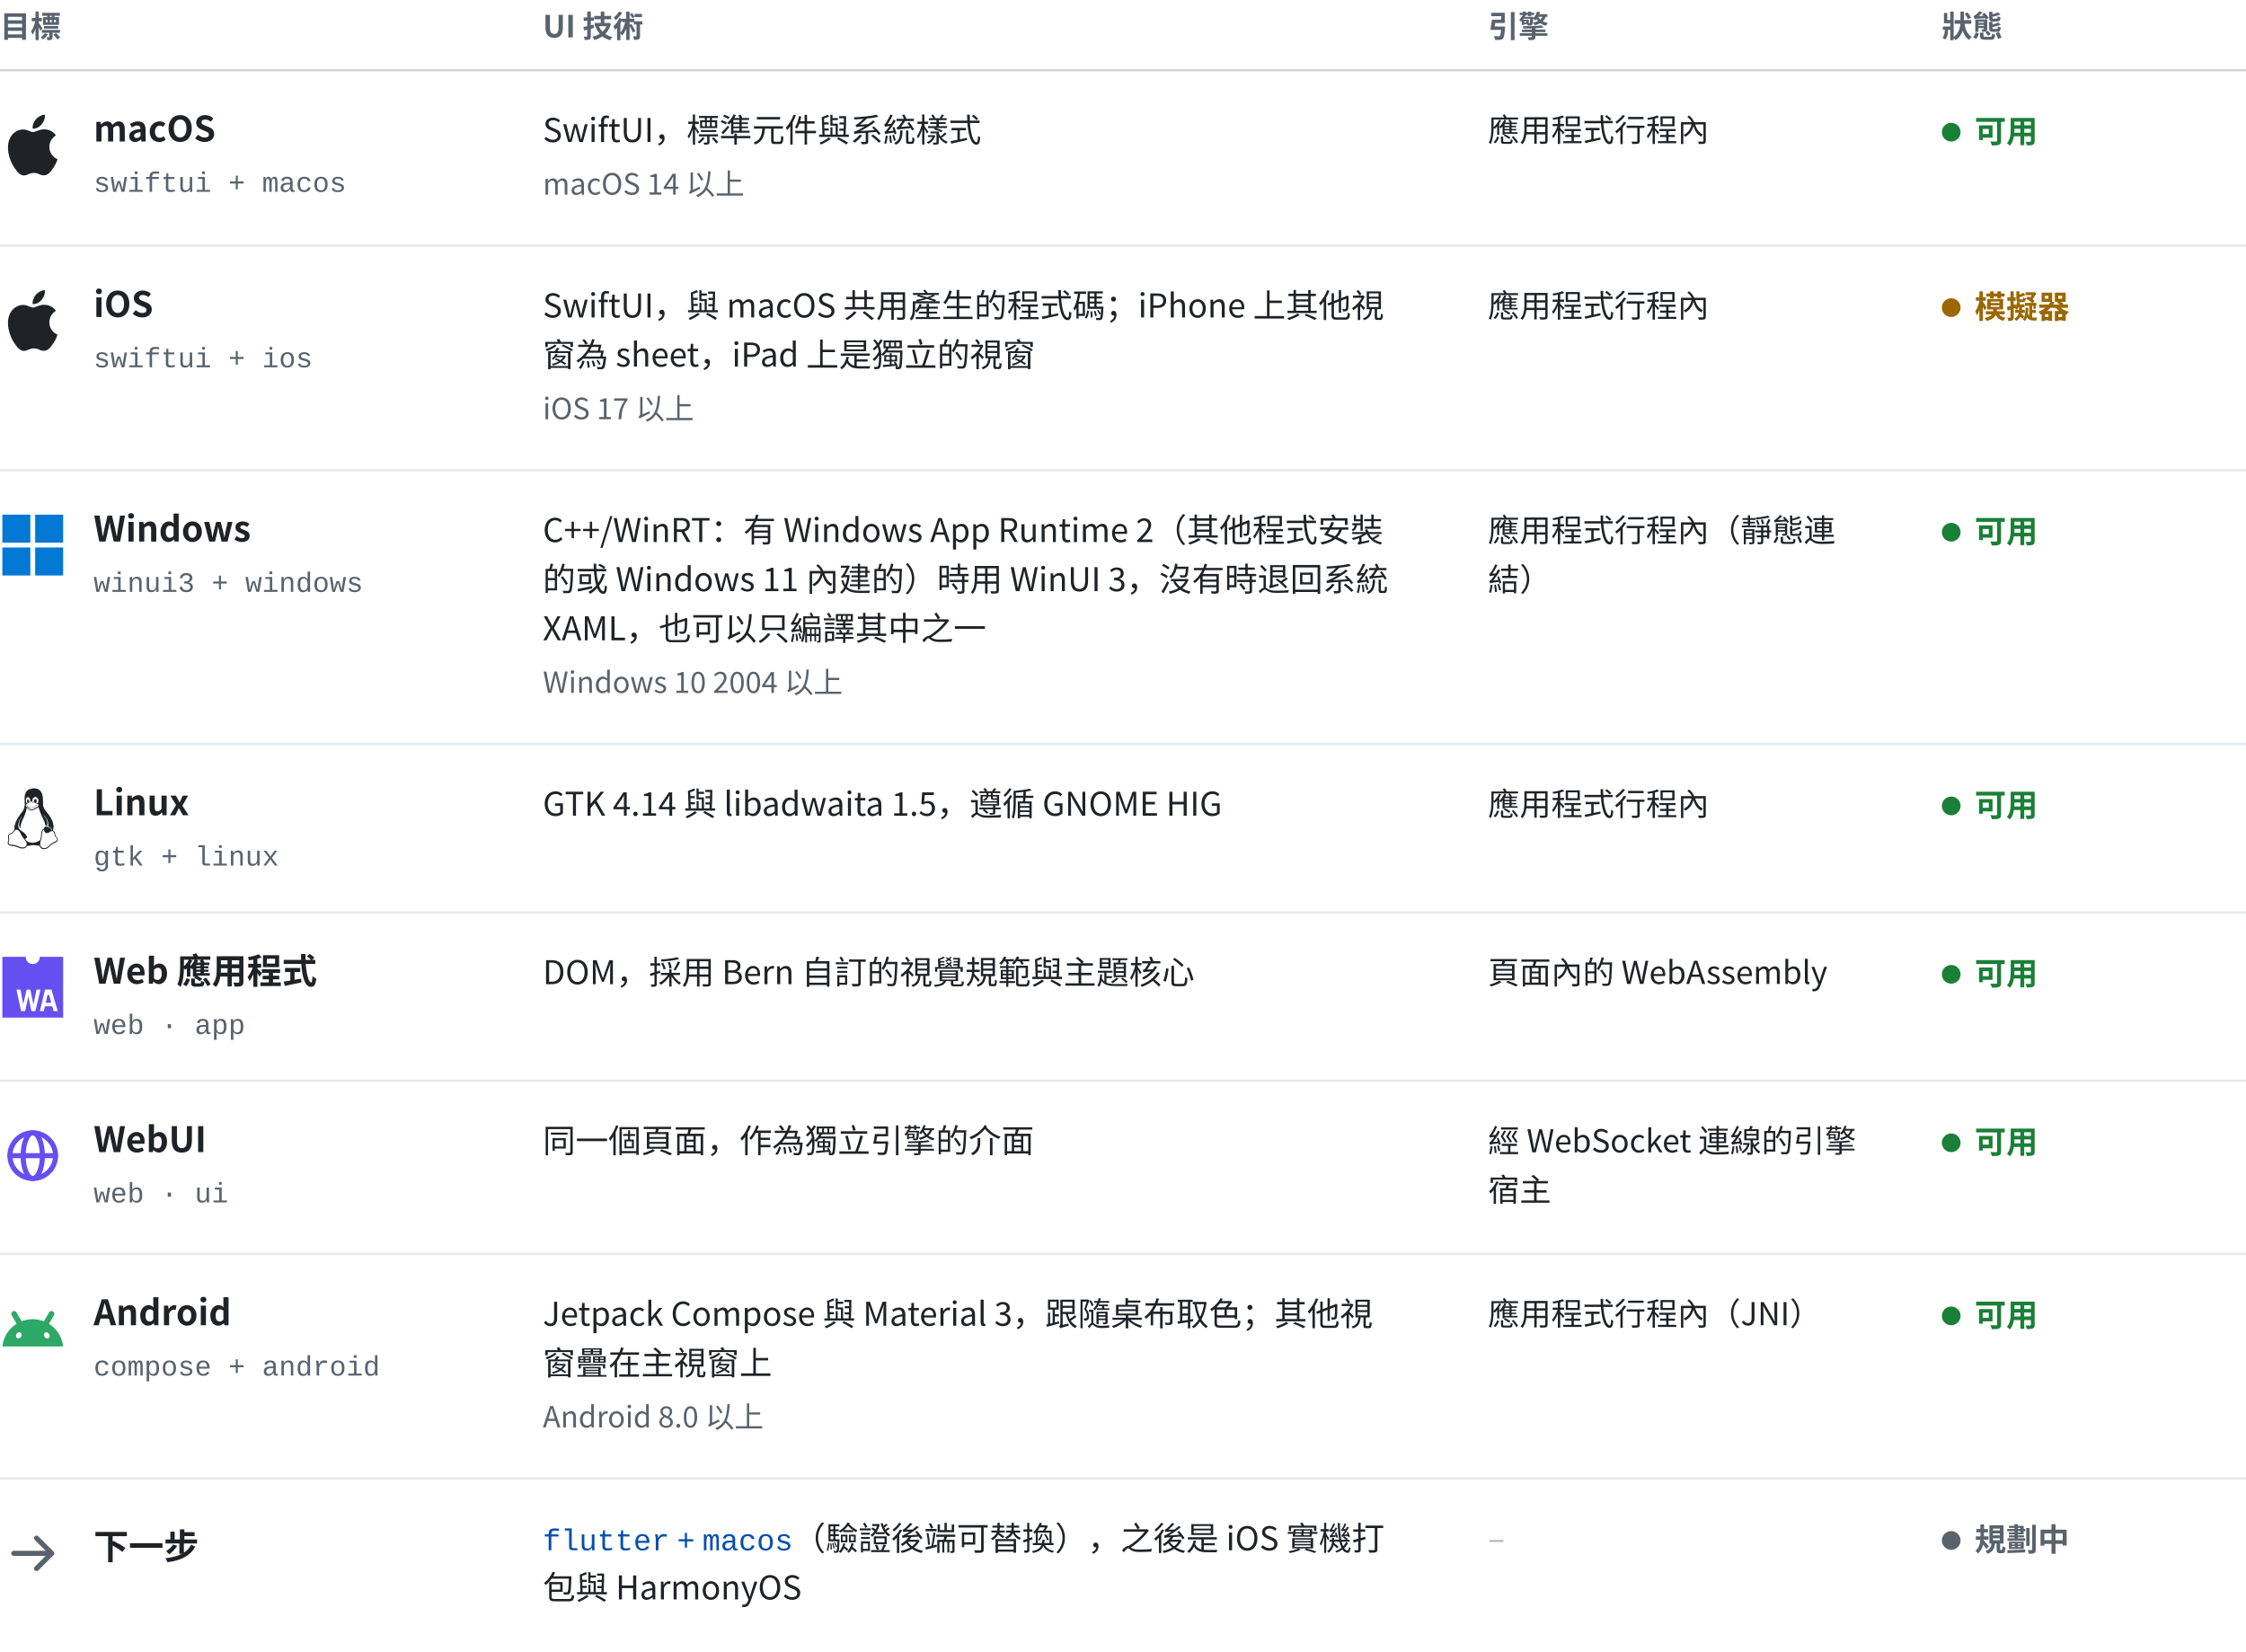
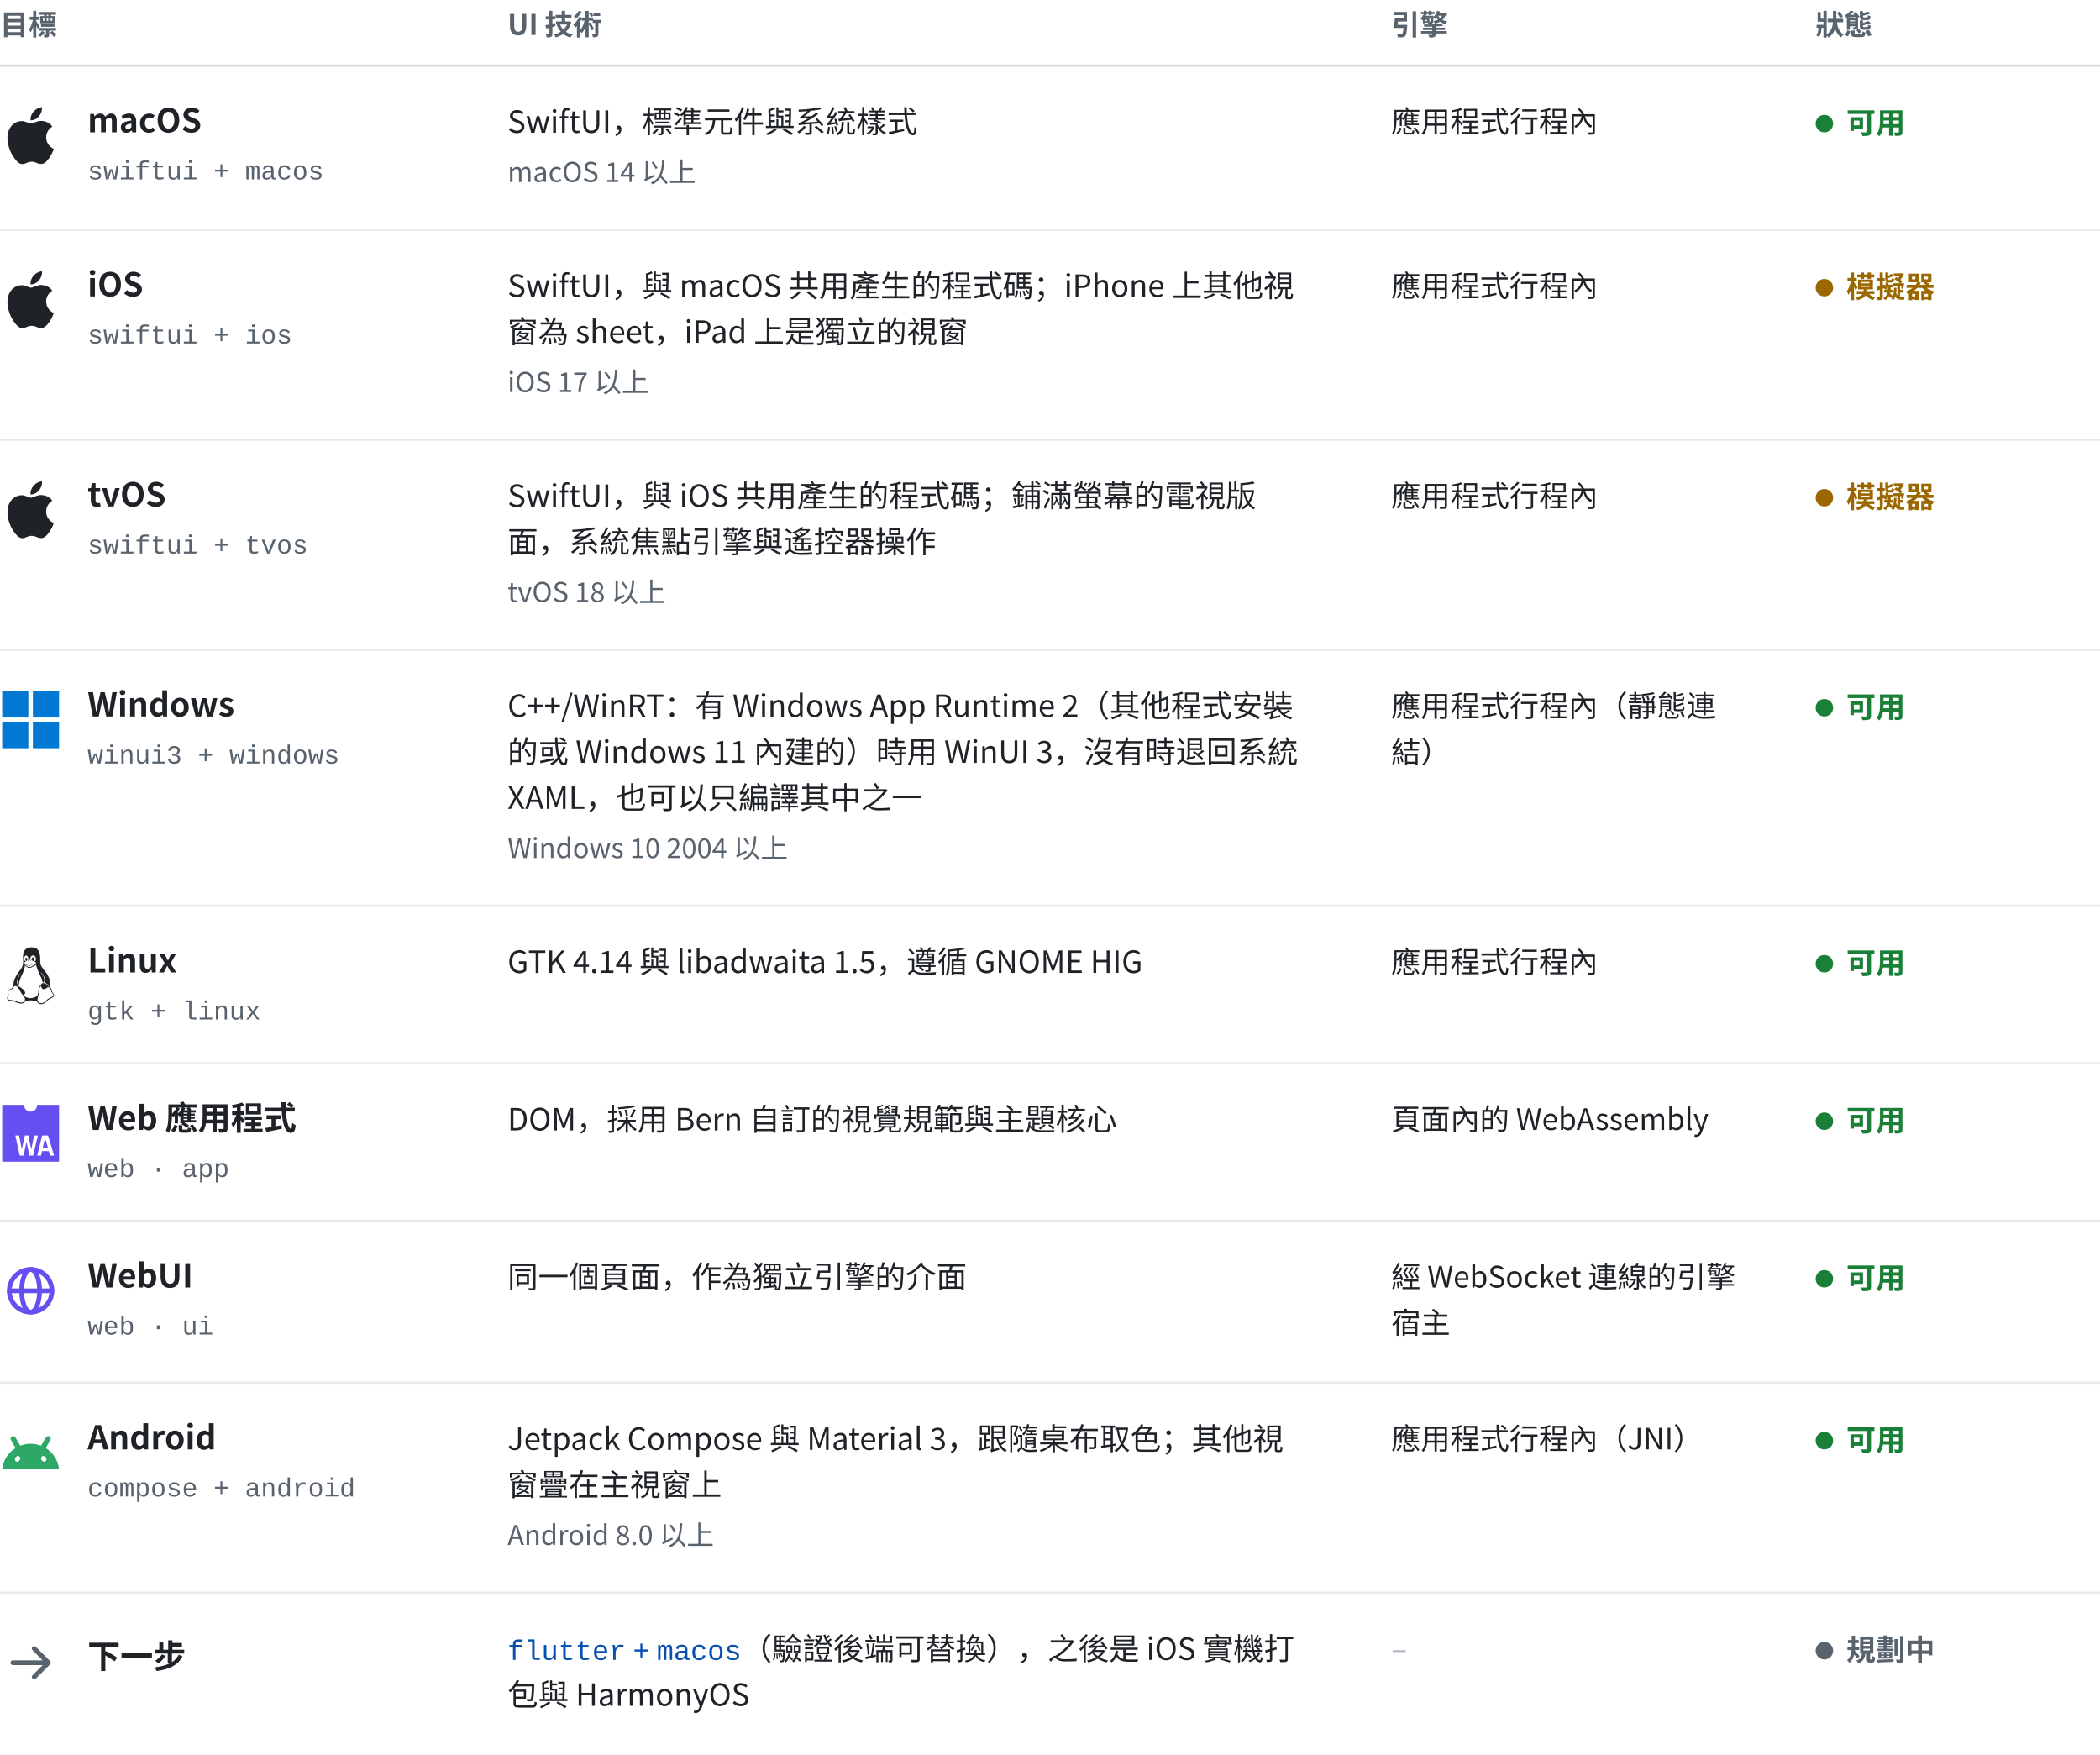
- <svg xmlns="http://www.w3.org/2000/svg" viewBox="0 0 960 706" width="960" height="706" font-family="-apple-system, BlinkMacSystemFont, 'Segoe UI', 'PingFang SC', 'Hiragino Sans GB', 'Microsoft YaHei', 'Noto Sans CJK SC', 'Helvetica Neue', Arial, sans-serif">
+ <svg xmlns="http://www.w3.org/2000/svg" viewBox="0 0 960 802" width="960" height="802" font-family="-apple-system, BlinkMacSystemFont, 'Segoe UI', 'PingFang SC', 'Hiragino Sans GB', 'Microsoft YaHei', 'Noto Sans CJK SC', 'Helvetica Neue', Arial, sans-serif">
  <defs>
    <symbol id="bern-logo" viewBox="0 0 1024 1024">
      <defs>
        <clipPath id="bern-symbol-disc">
          <circle cx="512" cy="512" r="512" />
        </clipPath>
      </defs>
      <g clip-path="url(#bern-symbol-disc)">
        <rect width="1024" height="1024" fill="#4A8BEF" />
        <path fill="#24324D" d="M 290.4 372.1 C 270.7 579.3 309.8 827.6 392.0 1060.0 L 1100 1100 L 1060.0 880.0 C 1013.0 692.2 904.4 451.5 684.3 270.5 A 14 14 0 0 0 662.4 286.5 C 693.7 364.2 711.6 444.8 715.3 529.4 A 36 36 0 0 1 691.6 564.9 C 620.6 590.7 549.5 616.5 478.5 642.4 A 36 36 0 0 1 436.0 628.1 C 383.8 547.6 344.6 461.1 317.8 369.5 A 14 14 0 0 0 290.4 372.1 Z" />
        <ellipse rx="22" ry="36" fill="#E8F4FF" transform="translate(520 760) rotate(-20)" />
        <ellipse rx="22" ry="36" fill="#E8F4FF" transform="translate(748 668) rotate(-20)" />
      </g>
    </symbol>
  </defs>
  <text x="0.0" y="16.0" font-size="13" font-weight="700" fill="#59636E">目標</text>
  <text x="232.0" y="16.0" font-size="13" font-weight="700" fill="#59636E">UI 技術</text>
  <text x="636.0" y="16.0" font-size="13" font-weight="700" fill="#59636E">引擎</text>
  <text x="830.0" y="16.0" font-size="13" font-weight="700" fill="#59636E">狀態</text>
  <line x1="0" y1="30.0" x2="960" y2="30.0" stroke="#D0D7DE" />
  <path d="M12.152 6.896c-.948 0-2.415-1.078-3.96-1.04-2.04.027-3.91 1.183-4.961 3.014-2.117 3.675-.546 9.103 1.519 12.09 1.013 1.454 2.208 3.09 3.792 3.039 1.52-.065 2.09-.987 3.935-.987 1.831 0 2.35.987 3.96.948 1.637-.026 2.676-1.48 3.676-2.948 1.156-1.688 1.636-3.325 1.662-3.415-.039-.013-3.182-1.221-3.22-4.857-.026-3.04 2.48-4.494 2.597-4.559-1.429-2.09-3.623-2.324-4.39-2.376-2-.156-3.675 1.09-4.61 1.09zM15.53 3.83c.843-1.012 1.4-2.427 1.245-3.83-1.207.052-2.662.805-3.532 1.818-.78.896-1.454 2.338-1.273 3.714 1.338.104 2.715-.688 3.559-1.701" fill="#1F2328" transform="translate(1.00 49.00) scale(1.0833)" />
  <text x="40.0" y="60.5" font-size="15" fill="#1F2328" font-weight="700">macOS</text>
  <text x="40" y="82" font-size="12" font-family="ui-monospace, SFMono-Regular, Menlo, Consolas, 'Liberation Mono', monospace" fill="#59636E">swiftui + macos</text>
  <text x="232.0" y="60.7" font-size="14" fill="#1F2328">SwiftUI，標準元件與系統樣式</text>
  <text x="232.0" y="83.2" font-size="12.5" fill="#59636E">macOS 14 以上</text>
  <text x="636.0" y="60.5" font-size="13.5" fill="#1F2328">應用程式行程內</text>
  <circle cx="834" cy="56.5" r="4" fill="#1A7F37" />
  <text x="844.0" y="61.0" font-size="13.5" font-weight="700" fill="#1A7F37">可用</text>
  <line x1="0" y1="105.0" x2="960" y2="105.0" stroke="#E6EAEF" />
  <path d="M12.152 6.896c-.948 0-2.415-1.078-3.96-1.04-2.04.027-3.91 1.183-4.961 3.014-2.117 3.675-.546 9.103 1.519 12.09 1.013 1.454 2.208 3.09 3.792 3.039 1.52-.065 2.09-.987 3.935-.987 1.831 0 2.35.987 3.96.948 1.637-.026 2.676-1.48 3.676-2.948 1.156-1.688 1.636-3.325 1.662-3.415-.039-.013-3.182-1.221-3.22-4.857-.026-3.04 2.48-4.494 2.597-4.559-1.429-2.09-3.623-2.324-4.39-2.376-2-.156-3.675 1.09-4.61 1.09zM15.53 3.83c.843-1.012 1.4-2.427 1.245-3.83-1.207.052-2.662.805-3.532 1.818-.78.896-1.454 2.338-1.273 3.714 1.338.104 2.715-.688 3.559-1.701" fill="#1F2328" transform="translate(1.00 124.00) scale(1.0833)" />
  <text x="40.0" y="135.5" font-size="15" fill="#1F2328" font-weight="700">iOS</text>
  <text x="40" y="157" font-size="12" font-family="ui-monospace, SFMono-Regular, Menlo, Consolas, 'Liberation Mono', monospace" fill="#59636E">swiftui + ios</text>
  <text x="232.0" y="135.7" font-size="14" fill="#1F2328">SwiftUI，與 macOS 共用產生的程式碼；iPhone 上其他視</text>
  <text x="232.0" y="156.7" font-size="14" fill="#1F2328">窗為 sheet，iPad 上是獨立的視窗</text>
  <text x="232.0" y="179.2" font-size="12.5" fill="#59636E">iOS 17 以上</text>
  <text x="636.0" y="135.6" font-size="13.5" fill="#1F2328">應用程式行程內</text>
  <circle cx="834" cy="131.5" r="4" fill="#9A6700" />
  <text x="844.0" y="136.0" font-size="13.5" font-weight="700" fill="#9A6700">模擬器</text>
  <line x1="0" y1="201.0" x2="960" y2="201.0" stroke="#E6EAEF" />
-   <rect x="1.00" y="220.00" width="11.96" height="11.96" fill="#0078D4" />
-   <rect x="1.00" y="234.04" width="11.96" height="11.96" fill="#0078D4" />
-   <rect x="15.04" y="220.00" width="11.96" height="11.96" fill="#0078D4" />
-   <rect x="15.04" y="234.04" width="11.96" height="11.96" fill="#0078D4" />
-   <text x="40.0" y="231.5" font-size="15" fill="#1F2328" font-weight="700">Windows</text>
-   <text x="40" y="253" font-size="12" font-family="ui-monospace, SFMono-Regular, Menlo, Consolas, 'Liberation Mono', monospace" fill="#59636E">winui3 + windows</text>
-   <text x="232.0" y="231.7" font-size="14" fill="#1F2328">C++/WinRT：有 Windows App Runtime 2（其他程式安裝</text>
-   <text x="232.0" y="252.7" font-size="14" fill="#1F2328">的或 Windows 11 內建的）時用 WinUI 3，沒有時退回系統</text>
-   <text x="232.0" y="273.7" font-size="14" fill="#1F2328">XAML，也可以只編譯其中之一</text>
-   <text x="232.0" y="296.2" font-size="12.5" fill="#59636E">Windows 10 2004 以上</text>
-   <text x="636.0" y="231.6" font-size="13.5" fill="#1F2328">應用程式行程內（靜態連</text>
-   <text x="636.0" y="252.6" font-size="13.5" fill="#1F2328">結）</text>
-   <circle cx="834" cy="227.5" r="4" fill="#1A7F37" />
-   <text x="844.0" y="232.0" font-size="13.5" font-weight="700" fill="#1A7F37">可用</text>
-   <line x1="0" y1="318.0" x2="960" y2="318.0" stroke="#E6EAEF" />
-   <path d="M12.504 0c-.155 0-.315.008-.48.021-4.226.333-3.105 4.807-3.17 6.298-.076 1.092-.3 1.953-1.05 3.02-.885 1.051-2.127 2.75-2.716 4.521-.278.832-.41 1.684-.287 2.489a.424.424 0 00-.11.135c-.26.268-.45.6-.663.839-.199.199-.485.267-.797.4-.313.136-.658.269-.864.68-.09.189-.136.394-.132.602 0 .199.027.4.055.536.058.399.116.728.04.97-.249.68-.28 1.145-.106 1.484.174.334.535.47.94.601.81.2 1.91.135 2.774.6.926.466 1.866.67 2.616.47.526-.116.97-.464 1.208-.946.587-.003 1.23-.269 2.26-.334.699-.058 1.574.267 2.577.2.025.134.063.198.114.333l.003.003c.391.778 1.113 1.132 1.884 1.071.771-.06 1.592-.536 2.257-1.306.631-.765 1.683-1.084 2.378-1.503.348-.199.629-.469.649-.853.023-.4-.2-.811-.714-1.376v-.097l-.003-.003c-.17-.2-.25-.535-.338-.926-.085-.401-.182-.786-.492-1.046h-.003c-.059-.054-.123-.067-.188-.135a.357.357 0 00-.19-.064c.431-1.278.264-2.55-.173-3.694-.533-1.41-1.465-2.638-2.175-3.483-.796-1.005-1.576-1.957-1.56-3.368.026-2.152.236-6.133-3.544-6.139zm.529 3.405h.013c.213 0 .396.062.584.198.19.135.33.332.438.533.105.259.158.459.166.724 0-.02.006-.04.006-.06v.105a.086.086 0 01-.004-.021l-.004-.024a1.807 1.807 0 01-.15.706.953.953 0 01-.213.335.71.71 0 00-.088-.042c-.104-.045-.198-.064-.284-.133a1.312 1.312 0 00-.22-.066c.05-.06.146-.133.183-.198.053-.128.082-.264.088-.402v-.02a1.21 1.21 0 00-.061-.4c-.045-.134-.101-.2-.183-.333-.084-.066-.167-.132-.267-.132h-.016c-.093 0-.176.03-.262.132a.8.8 0 00-.205.334 1.18 1.18 0 00-.09.4v.019c.002.089.008.179.02.267-.193-.067-.438-.135-.607-.202a1.635 1.635 0 01-.018-.2v-.02a1.772 1.772 0 01.15-.768c.082-.22.232-.406.43-.533a.985.985 0 01.594-.2zm-2.962.059h.036c.142 0 .27.048.399.135.146.129.264.288.344.465.09.199.14.4.153.667v.004c.007.134.006.2-.002.266v.08c-.03.007-.056.018-.083.024-.152.055-.274.135-.393.2.012-.09.013-.18.003-.267v-.015c-.012-.133-.04-.2-.082-.333a.613.613 0 00-.166-.267.248.248 0 00-.183-.064h-.021c-.071.006-.13.04-.186.132a.552.552 0 00-.12.27.944.944 0 00-.023.33v.015c.012.135.037.2.08.334.046.134.098.2.166.268.01.009.02.018.034.024-.07.057-.117.07-.176.136a.304.304 0 01-.131.068 2.62 2.62 0 01-.275-.402 1.772 1.772 0 01-.155-.667 1.759 1.759 0 01.08-.668 1.43 1.43 0 01.283-.535c.128-.133.26-.2.418-.2zm1.37 1.706c.332 0 .733.065 1.216.399.293.2.523.269 1.052.468h.003c.255.136.405.266.478.399v-.131a.571.571 0 01.016.47c-.123.31-.516.643-1.063.842v.002c-.268.135-.501.333-.775.465-.276.135-.588.292-1.012.267a1.139 1.139 0 01-.448-.067 3.566 3.566 0 01-.322-.198c-.195-.135-.363-.332-.612-.465v-.005h-.005c-.4-.246-.616-.512-.686-.71-.07-.268-.005-.47.193-.6.224-.135.38-.271.483-.336.104-.074.143-.102.176-.131h.002v-.003c.169-.202.436-.47.839-.601.139-.036.294-.065.466-.065zm2.8 2.142c.358 1.417 1.196 3.475 1.735 4.473.286.534.855 1.659 1.102 3.024.156-.005.33.018.513.064.646-1.671-.546-3.467-1.089-3.966-.22-.2-.232-.335-.123-.335.59.534 1.365 1.572 1.646 2.757.13.535.16 1.104.021 1.67.067.028.135.06.205.067 1.032.534 1.413.938 1.23 1.537v-.043c-.06-.003-.12 0-.18 0h-.016c.151-.467-.182-.825-1.065-1.224-.915-.4-1.646-.336-1.77.465-.008.043-.013.066-.018.135-.068.023-.139.053-.209.064-.43.268-.662.669-.793 1.187-.13.533-.17 1.156-.205 1.869v.003c-.02.334-.17.838-.319 1.35-1.5 1.072-3.58 1.538-5.348.334a2.645 2.645 0 00-.402-.533 1.45 1.45 0 00-.275-.333c.182 0 .338-.03.465-.067a.615.615 0 00.314-.334c.108-.267 0-.697-.345-1.163-.345-.467-.931-.995-1.788-1.521-.63-.4-.986-.87-1.15-1.396-.165-.534-.143-1.085-.015-1.645.245-1.07.873-2.11 1.274-2.763.107-.065.037.135-.408.974-.396.751-1.14 2.497-.122 3.854a8.123 8.123 0 01.647-2.876c.564-1.278 1.743-3.504 1.836-5.268.048.036.217.135.289.202.218.133.38.333.59.465.21.201.477.335.876.335.039.003.075.006.11.006.412 0 .73-.134.997-.268.29-.134.52-.334.74-.4h.005c.467-.135.835-.402 1.044-.7zm2.185 8.958c.037.6.343 1.245.882 1.377.588.134 1.434-.333 1.791-.765l.211-.01c.315-.007.577.01.847.268l.003.003c.208.199.305.53.391.876.085.4.154.78.409 1.066.486.527.645.906.636 1.14l.003-.007v.018l-.003-.012c-.015.262-.185.396-.498.595-.63.401-1.746.712-2.457 1.57-.618.737-1.37 1.14-2.036 1.191-.664.053-1.237-.2-1.574-.898l-.005-.003c-.21-.4-.12-1.025.056-1.69.176-.668.428-1.344.463-1.897.037-.714.076-1.335.195-1.814.12-.465.308-.797.641-.984l.045-.022zm-10.814.049h.01c.053 0 .105.005.157.014.376.055.706.333 1.023.752l.91 1.664.003.003c.243.533.754 1.064 1.189 1.637.434.598.77 1.131.729 1.57v.006c-.057.744-.48 1.148-1.125 1.294-.645.135-1.52.002-2.395-.464-.968-.536-2.118-.469-2.857-.602-.369-.066-.61-.2-.723-.4-.11-.2-.113-.602.123-1.23v-.004l.002-.003c.117-.334.03-.752-.027-1.118-.055-.401-.083-.71.043-.94.16-.334.396-.4.69-.533.294-.135.64-.202.915-.47h.002v-.002c.256-.268.445-.601.668-.838.19-.201.38-.336.663-.336zm7.159-9.074c-.435.201-.945.535-1.488.535-.542 0-.97-.267-1.28-.466-.154-.134-.28-.268-.373-.335-.164-.134-.144-.333-.074-.333.109.016.129.134.199.2.096.066.215.2.36.333.292.2.68.467 1.167.467.485 0 1.053-.267 1.398-.466.195-.135.445-.334.648-.467.156-.136.149-.267.279-.267.128.016.034.134-.147.332a8.097 8.097 0 01-.69.468zm-1.082-1.583V5.64c-.006-.02.013-.042.029-.05.074-.043.18-.027.26.004.063 0 .16.067.15.135-.006.049-.085.066-.135.066-.055 0-.092-.043-.141-.068-.052-.018-.146-.008-.163-.065zm-.551 0c-.02.058-.113.049-.166.066-.047.025-.086.068-.14.068-.05 0-.13-.02-.136-.068-.01-.066.088-.133.15-.133.08-.031.184-.047.259-.005.019.009.036.03.03.05v.02h.003z" fill="#1F2328" transform="translate(1.00 337.00) scale(1.0833)" />
-   <text x="40.0" y="348.5" font-size="15" fill="#1F2328" font-weight="700">Linux</text>
-   <text x="40" y="370" font-size="12" font-family="ui-monospace, SFMono-Regular, Menlo, Consolas, 'Liberation Mono', monospace" fill="#59636E">gtk + linux</text>
-   <text x="232.0" y="348.7" font-size="14" fill="#1F2328">GTK 4.14 與 libadwaita 1.5，遵循 GNOME HIG</text>
-   <text x="636.0" y="348.6" font-size="13.5" fill="#1F2328">應用程式行程內</text>
-   <circle cx="834" cy="344.5" r="4" fill="#1A7F37" />
-   <text x="844.0" y="349.0" font-size="13.5" font-weight="700" fill="#1A7F37">可用</text>
-   <line x1="0" y1="390.0" x2="960" y2="390.0" stroke="#E6EAEF" />
-   <path d="M14.745,0c0,0.042,0,0.085,0,0.129c0,1.52-1.232,2.752-2.752,2.752c-1.52,0-2.752-1.232-2.752-2.752 c0-0.045,0-0.087,0-0.129H0v24h24V0H14.745z M11.454,21.431l-1.169-5.783h-0.02l-1.264,5.783H7.39l-1.824-8.497h1.59l1.088,5.783 h0.02l1.311-5.783h1.487l1.177,5.854h0.02l1.242-5.854h1.561l-2.027,8.497H11.454z M20.209,21.431l-0.542-1.891h-2.861l-0.417,1.891 h-1.59l2.056-8.497h2.509l2.5,8.497H20.209z M17.812,15.028l-0.694,3.118h2.159l-0.796-3.118H17.812z" fill="#654FF0" transform="translate(1.00 409.00) scale(1.0833)" />
-   <text x="40.0" y="420.5" font-size="15" fill="#1F2328" font-weight="700">Web 應用程式</text>
-   <text x="40" y="442" font-size="12" font-family="ui-monospace, SFMono-Regular, Menlo, Consolas, 'Liberation Mono', monospace" fill="#59636E">web · app</text>
-   <text x="232.0" y="420.7" font-size="14" fill="#1F2328">DOM，採用 Bern 自訂的視覺規範與主題核心</text>
-   <text x="636.0" y="420.6" font-size="13.5" fill="#1F2328">頁面內的 WebAssembly</text>
-   <circle cx="834" cy="416.5" r="4" fill="#1A7F37" />
-   <text x="844.0" y="421.0" font-size="13.5" font-weight="700" fill="#1A7F37">可用</text>
-   <line x1="0" y1="462.0" x2="960" y2="462.0" stroke="#E6EAEF" />
-   <g transform="translate(1.0 481.0) scale(1.0833)" fill="none" stroke="#654FF0" stroke-width="2" stroke-linecap="round" stroke-linejoin="round" color="#654FF0">
+   <path d="M12.152 6.896c-.948 0-2.415-1.078-3.96-1.04-2.04.027-3.91 1.183-4.961 3.014-2.117 3.675-.546 9.103 1.519 12.09 1.013 1.454 2.208 3.09 3.792 3.039 1.52-.065 2.09-.987 3.935-.987 1.831 0 2.35.987 3.96.948 1.637-.026 2.676-1.48 3.676-2.948 1.156-1.688 1.636-3.325 1.662-3.415-.039-.013-3.182-1.221-3.22-4.857-.026-3.04 2.48-4.494 2.597-4.559-1.429-2.09-3.623-2.324-4.39-2.376-2-.156-3.675 1.09-4.61 1.09zM15.53 3.83c.843-1.012 1.4-2.427 1.245-3.83-1.207.052-2.662.805-3.532 1.818-.78.896-1.454 2.338-1.273 3.714 1.338.104 2.715-.688 3.559-1.701" fill="#1F2328" transform="translate(1.00 220.00) scale(1.0833)" />
+   <text x="40.0" y="231.5" font-size="15" fill="#1F2328" font-weight="700">tvOS</text>
+   <text x="40" y="253" font-size="12" font-family="ui-monospace, SFMono-Regular, Menlo, Consolas, 'Liberation Mono', monospace" fill="#59636E">swiftui + tvos</text>
+   <text x="232.0" y="231.7" font-size="14" fill="#1F2328">SwiftUI，與 iOS 共用產生的程式碼；鋪滿螢幕的電視版</text>
+   <text x="232.0" y="252.7" font-size="14" fill="#1F2328">面，系統焦點引擎與遙控器操作</text>
+   <text x="232.0" y="275.2" font-size="12.5" fill="#59636E">tvOS 18 以上</text>
+   <text x="636.0" y="231.6" font-size="13.5" fill="#1F2328">應用程式行程內</text>
+   <circle cx="834" cy="227.5" r="4" fill="#9A6700" />
+   <text x="844.0" y="232.0" font-size="13.5" font-weight="700" fill="#9A6700">模擬器</text>
+   <line x1="0" y1="297.0" x2="960" y2="297.0" stroke="#E6EAEF" />
+   <rect x="1.00" y="316.00" width="11.96" height="11.96" fill="#0078D4" />
+   <rect x="1.00" y="330.04" width="11.96" height="11.96" fill="#0078D4" />
+   <rect x="15.04" y="316.00" width="11.96" height="11.96" fill="#0078D4" />
+   <rect x="15.04" y="330.04" width="11.96" height="11.96" fill="#0078D4" />
+   <text x="40.0" y="327.5" font-size="15" fill="#1F2328" font-weight="700">Windows</text>
+   <text x="40" y="349" font-size="12" font-family="ui-monospace, SFMono-Regular, Menlo, Consolas, 'Liberation Mono', monospace" fill="#59636E">winui3 + windows</text>
+   <text x="232.0" y="327.7" font-size="14" fill="#1F2328">C++/WinRT：有 Windows App Runtime 2（其他程式安裝</text>
+   <text x="232.0" y="348.7" font-size="14" fill="#1F2328">的或 Windows 11 內建的）時用 WinUI 3，沒有時退回系統</text>
+   <text x="232.0" y="369.7" font-size="14" fill="#1F2328">XAML，也可以只編譯其中之一</text>
+   <text x="232.0" y="392.2" font-size="12.5" fill="#59636E">Windows 10 2004 以上</text>
+   <text x="636.0" y="327.6" font-size="13.5" fill="#1F2328">應用程式行程內（靜態連</text>
+   <text x="636.0" y="348.6" font-size="13.5" fill="#1F2328">結）</text>
+   <circle cx="834" cy="323.5" r="4" fill="#1A7F37" />
+   <text x="844.0" y="328.0" font-size="13.5" font-weight="700" fill="#1A7F37">可用</text>
+   <line x1="0" y1="414.0" x2="960" y2="414.0" stroke="#E6EAEF" />
+   <path d="M12.504 0c-.155 0-.315.008-.48.021-4.226.333-3.105 4.807-3.17 6.298-.076 1.092-.3 1.953-1.05 3.02-.885 1.051-2.127 2.75-2.716 4.521-.278.832-.41 1.684-.287 2.489a.424.424 0 00-.11.135c-.26.268-.45.6-.663.839-.199.199-.485.267-.797.4-.313.136-.658.269-.864.68-.09.189-.136.394-.132.602 0 .199.027.4.055.536.058.399.116.728.04.97-.249.68-.28 1.145-.106 1.484.174.334.535.47.94.601.81.2 1.91.135 2.774.6.926.466 1.866.67 2.616.47.526-.116.97-.464 1.208-.946.587-.003 1.23-.269 2.26-.334.699-.058 1.574.267 2.577.2.025.134.063.198.114.333l.003.003c.391.778 1.113 1.132 1.884 1.071.771-.06 1.592-.536 2.257-1.306.631-.765 1.683-1.084 2.378-1.503.348-.199.629-.469.649-.853.023-.4-.2-.811-.714-1.376v-.097l-.003-.003c-.17-.2-.25-.535-.338-.926-.085-.401-.182-.786-.492-1.046h-.003c-.059-.054-.123-.067-.188-.135a.357.357 0 00-.19-.064c.431-1.278.264-2.55-.173-3.694-.533-1.41-1.465-2.638-2.175-3.483-.796-1.005-1.576-1.957-1.56-3.368.026-2.152.236-6.133-3.544-6.139zm.529 3.405h.013c.213 0 .396.062.584.198.19.135.33.332.438.533.105.259.158.459.166.724 0-.02.006-.04.006-.06v.105a.086.086 0 01-.004-.021l-.004-.024a1.807 1.807 0 01-.15.706.953.953 0 01-.213.335.71.71 0 00-.088-.042c-.104-.045-.198-.064-.284-.133a1.312 1.312 0 00-.22-.066c.05-.06.146-.133.183-.198.053-.128.082-.264.088-.402v-.02a1.21 1.21 0 00-.061-.4c-.045-.134-.101-.2-.183-.333-.084-.066-.167-.132-.267-.132h-.016c-.093 0-.176.03-.262.132a.8.8 0 00-.205.334 1.18 1.18 0 00-.09.4v.019c.002.089.008.179.02.267-.193-.067-.438-.135-.607-.202a1.635 1.635 0 01-.018-.2v-.02a1.772 1.772 0 01.15-.768c.082-.22.232-.406.43-.533a.985.985 0 01.594-.2zm-2.962.059h.036c.142 0 .27.048.399.135.146.129.264.288.344.465.09.199.14.4.153.667v.004c.007.134.006.2-.002.266v.08c-.03.007-.056.018-.083.024-.152.055-.274.135-.393.2.012-.09.013-.18.003-.267v-.015c-.012-.133-.04-.2-.082-.333a.613.613 0 00-.166-.267.248.248 0 00-.183-.064h-.021c-.071.006-.13.04-.186.132a.552.552 0 00-.12.27.944.944 0 00-.023.33v.015c.012.135.037.2.08.334.046.134.098.2.166.268.01.009.02.018.034.024-.07.057-.117.07-.176.136a.304.304 0 01-.131.068 2.62 2.62 0 01-.275-.402 1.772 1.772 0 01-.155-.667 1.759 1.759 0 01.08-.668 1.43 1.43 0 01.283-.535c.128-.133.26-.2.418-.2zm1.37 1.706c.332 0 .733.065 1.216.399.293.2.523.269 1.052.468h.003c.255.136.405.266.478.399v-.131a.571.571 0 01.016.47c-.123.31-.516.643-1.063.842v.002c-.268.135-.501.333-.775.465-.276.135-.588.292-1.012.267a1.139 1.139 0 01-.448-.067 3.566 3.566 0 01-.322-.198c-.195-.135-.363-.332-.612-.465v-.005h-.005c-.4-.246-.616-.512-.686-.71-.07-.268-.005-.47.193-.6.224-.135.38-.271.483-.336.104-.074.143-.102.176-.131h.002v-.003c.169-.202.436-.47.839-.601.139-.036.294-.065.466-.065zm2.8 2.142c.358 1.417 1.196 3.475 1.735 4.473.286.534.855 1.659 1.102 3.024.156-.005.33.018.513.064.646-1.671-.546-3.467-1.089-3.966-.22-.2-.232-.335-.123-.335.59.534 1.365 1.572 1.646 2.757.13.535.16 1.104.021 1.67.067.028.135.06.205.067 1.032.534 1.413.938 1.23 1.537v-.043c-.06-.003-.12 0-.18 0h-.016c.151-.467-.182-.825-1.065-1.224-.915-.4-1.646-.336-1.77.465-.008.043-.013.066-.018.135-.068.023-.139.053-.209.064-.43.268-.662.669-.793 1.187-.13.533-.17 1.156-.205 1.869v.003c-.02.334-.17.838-.319 1.35-1.5 1.072-3.58 1.538-5.348.334a2.645 2.645 0 00-.402-.533 1.45 1.45 0 00-.275-.333c.182 0 .338-.03.465-.067a.615.615 0 00.314-.334c.108-.267 0-.697-.345-1.163-.345-.467-.931-.995-1.788-1.521-.63-.4-.986-.87-1.15-1.396-.165-.534-.143-1.085-.015-1.645.245-1.07.873-2.11 1.274-2.763.107-.065.037.135-.408.974-.396.751-1.14 2.497-.122 3.854a8.123 8.123 0 01.647-2.876c.564-1.278 1.743-3.504 1.836-5.268.048.036.217.135.289.202.218.133.38.333.59.465.21.201.477.335.876.335.039.003.075.006.11.006.412 0 .73-.134.997-.268.29-.134.52-.334.74-.4h.005c.467-.135.835-.402 1.044-.7zm2.185 8.958c.037.6.343 1.245.882 1.377.588.134 1.434-.333 1.791-.765l.211-.01c.315-.007.577.01.847.268l.003.003c.208.199.305.53.391.876.085.4.154.78.409 1.066.486.527.645.906.636 1.14l.003-.007v.018l-.003-.012c-.015.262-.185.396-.498.595-.63.401-1.746.712-2.457 1.57-.618.737-1.37 1.14-2.036 1.191-.664.053-1.237-.2-1.574-.898l-.005-.003c-.21-.4-.12-1.025.056-1.69.176-.668.428-1.344.463-1.897.037-.714.076-1.335.195-1.814.12-.465.308-.797.641-.984l.045-.022zm-10.814.049h.01c.053 0 .105.005.157.014.376.055.706.333 1.023.752l.91 1.664.003.003c.243.533.754 1.064 1.189 1.637.434.598.77 1.131.729 1.57v.006c-.057.744-.48 1.148-1.125 1.294-.645.135-1.52.002-2.395-.464-.968-.536-2.118-.469-2.857-.602-.369-.066-.61-.2-.723-.4-.11-.2-.113-.602.123-1.23v-.004l.002-.003c.117-.334.03-.752-.027-1.118-.055-.401-.083-.71.043-.94.16-.334.396-.4.69-.533.294-.135.64-.202.915-.47h.002v-.002c.256-.268.445-.601.668-.838.19-.201.38-.336.663-.336zm7.159-9.074c-.435.201-.945.535-1.488.535-.542 0-.97-.267-1.28-.466-.154-.134-.28-.268-.373-.335-.164-.134-.144-.333-.074-.333.109.016.129.134.199.2.096.066.215.2.36.333.292.2.68.467 1.167.467.485 0 1.053-.267 1.398-.466.195-.135.445-.334.648-.467.156-.136.149-.267.279-.267.128.016.034.134-.147.332a8.097 8.097 0 01-.69.468zm-1.082-1.583V5.64c-.006-.02.013-.042.029-.05.074-.043.18-.027.26.004.063 0 .16.067.15.135-.006.049-.085.066-.135.066-.055 0-.092-.043-.141-.068-.052-.018-.146-.008-.163-.065zm-.551 0c-.02.058-.113.049-.166.066-.047.025-.086.068-.14.068-.05 0-.13-.02-.136-.068-.01-.066.088-.133.15-.133.08-.031.184-.047.259-.005.019.009.036.03.03.05v.02h.003z" fill="#1F2328" transform="translate(1.00 433.00) scale(1.0833)" />
+   <text x="40.0" y="444.5" font-size="15" fill="#1F2328" font-weight="700">Linux</text>
+   <text x="40" y="466" font-size="12" font-family="ui-monospace, SFMono-Regular, Menlo, Consolas, 'Liberation Mono', monospace" fill="#59636E">gtk + linux</text>
+   <text x="232.0" y="444.7" font-size="14" fill="#1F2328">GTK 4.14 與 libadwaita 1.5，遵循 GNOME HIG</text>
+   <text x="636.0" y="444.6" font-size="13.5" fill="#1F2328">應用程式行程內</text>
+   <circle cx="834" cy="440.5" r="4" fill="#1A7F37" />
+   <text x="844.0" y="445.0" font-size="13.5" font-weight="700" fill="#1A7F37">可用</text>
+   <line x1="0" y1="486.0" x2="960" y2="486.0" stroke="#E6EAEF" />
+   <path d="M14.745,0c0,0.042,0,0.085,0,0.129c0,1.52-1.232,2.752-2.752,2.752c-1.52,0-2.752-1.232-2.752-2.752 c0-0.045,0-0.087,0-0.129H0v24h24V0H14.745z M11.454,21.431l-1.169-5.783h-0.02l-1.264,5.783H7.39l-1.824-8.497h1.59l1.088,5.783 h0.02l1.311-5.783h1.487l1.177,5.854h0.02l1.242-5.854h1.561l-2.027,8.497H11.454z M20.209,21.431l-0.542-1.891h-2.861l-0.417,1.891 h-1.59l2.056-8.497h2.509l2.5,8.497H20.209z M17.812,15.028l-0.694,3.118h2.159l-0.796-3.118H17.812z" fill="#654FF0" transform="translate(1.00 505.00) scale(1.0833)" />
+   <text x="40.0" y="516.5" font-size="15" fill="#1F2328" font-weight="700">Web 應用程式</text>
+   <text x="40" y="538" font-size="12" font-family="ui-monospace, SFMono-Regular, Menlo, Consolas, 'Liberation Mono', monospace" fill="#59636E">web · app</text>
+   <text x="232.0" y="516.7" font-size="14" fill="#1F2328">DOM，採用 Bern 自訂的視覺規範與主題核心</text>
+   <text x="636.0" y="516.5" font-size="13.5" fill="#1F2328">頁面內的 WebAssembly</text>
+   <circle cx="834" cy="512.5" r="4" fill="#1A7F37" />
+   <text x="844.0" y="517.0" font-size="13.5" font-weight="700" fill="#1A7F37">可用</text>
+   <line x1="0" y1="558.0" x2="960" y2="558.0" stroke="#E6EAEF" />
+   <g transform="translate(1.0 577.0) scale(1.0833)" fill="none" stroke="#654FF0" stroke-width="2" stroke-linecap="round" stroke-linejoin="round" color="#654FF0">
    <circle cx="12" cy="12" r="9" />
    <ellipse cx="12" cy="12" rx="3.8" ry="9" />
    <path d="M3 12h18" />
  </g>
-   <text x="40.0" y="492.5" font-size="15" fill="#1F2328" font-weight="700">WebUI</text>
-   <text x="40" y="514" font-size="12" font-family="ui-monospace, SFMono-Regular, Menlo, Consolas, 'Liberation Mono', monospace" fill="#59636E">web · ui</text>
-   <text x="232.0" y="492.7" font-size="14" fill="#1F2328">同一個頁面，作為獨立引擎的介面</text>
-   <text x="636.0" y="492.6" font-size="13.5" fill="#1F2328">經 WebSocket 連線的引擎</text>
-   <text x="636.0" y="513.5" font-size="13.5" fill="#1F2328">宿主</text>
-   <circle cx="834" cy="488.5" r="4" fill="#1A7F37" />
-   <text x="844.0" y="493.0" font-size="13.5" font-weight="700" fill="#1A7F37">可用</text>
-   <line x1="0" y1="536.0" x2="960" y2="536.0" stroke="#E6EAEF" />
-   <path d="M18.439 5.559c-.675 1.166-1.352 2.332-2.027 3.498-.037-.015-.074-.029-.111-.043-1.825-.696-3.484-.8-4.42-.787-1.855.018-3.354.464-4.26.82-.084-.149-1.753-3.021-2.022-3.486a1.145 1.145 0 0 0-.141-.191c-.331-.364-.905-.486-1.379-.203-.475.282-.714.936-.389 1.502 1.947 3.37-.097-.216 1.947 3.359.017.031-.495.264-1.393 1.018C2.899 12.176.452 14.772 0 18.99h24c-.119-1.111-.369-2.099-.746-3.068-.744-1.912-1.843-3.293-2.74-4.184a12.105 12.105 0 0 0-2.131-1.688c.659-1.122 1.312-2.256 1.965-3.385.208-.361.189-.796-.008-1.119a1.1 1.1 0 0 0-.852-.533c-.522-.054-.939.313-1.049.545zm-.039 8.461c.394.593.324 1.331-.156 1.65-.48.32-1.188.099-1.582-.494-.394-.593-.324-1.331.156-1.65.473-.315 1.181-.109 1.582.494zM7.207 13.527c.48.32.551 1.058.156 1.65-.394.593-1.104.814-1.584.494-.48-.32-.55-1.058-.156-1.65.401-.602 1.109-.811 1.584-.494z" fill="#2DA866" transform="translate(1.00 555.00) scale(1.0833)" />
-   <text x="40.0" y="566.5" font-size="15" fill="#1F2328" font-weight="700">Android</text>
-   <text x="40" y="588" font-size="12" font-family="ui-monospace, SFMono-Regular, Menlo, Consolas, 'Liberation Mono', monospace" fill="#59636E">compose + android</text>
-   <text x="232.0" y="566.7" font-size="14" fill="#1F2328">Jetpack Compose 與 Material 3，跟隨桌布取色；其他視</text>
-   <text x="232.0" y="587.7" font-size="14" fill="#1F2328">窗疊在主視窗上</text>
-   <text x="232.0" y="610.2" font-size="12.5" fill="#59636E">Android 8.0 以上</text>
-   <text x="636.0" y="566.5" font-size="13.5" fill="#1F2328">應用程式行程內（JNI）</text>
-   <circle cx="834" cy="562.5" r="4" fill="#1A7F37" />
-   <text x="844.0" y="567.0" font-size="13.5" font-weight="700" fill="#1A7F37">可用</text>
+   <text x="40.0" y="588.5" font-size="15" fill="#1F2328" font-weight="700">WebUI</text>
+   <text x="40" y="610" font-size="12" font-family="ui-monospace, SFMono-Regular, Menlo, Consolas, 'Liberation Mono', monospace" fill="#59636E">web · ui</text>
+   <text x="232.0" y="588.7" font-size="14" fill="#1F2328">同一個頁面，作為獨立引擎的介面</text>
+   <text x="636.0" y="588.5" font-size="13.5" fill="#1F2328">經 WebSocket 連線的引擎</text>
+   <text x="636.0" y="609.5" font-size="13.5" fill="#1F2328">宿主</text>
+   <circle cx="834" cy="584.5" r="4" fill="#1A7F37" />
+   <text x="844.0" y="589.0" font-size="13.5" font-weight="700" fill="#1A7F37">可用</text>
  <line x1="0" y1="632.0" x2="960" y2="632.0" stroke="#E6EAEF" />
-   <g transform="translate(1.0 651.0) scale(1.0833)" fill="none" stroke="#59636E" stroke-width="2" stroke-linecap="round" stroke-linejoin="round" color="#59636E">
+   <path d="M18.439 5.559c-.675 1.166-1.352 2.332-2.027 3.498-.037-.015-.074-.029-.111-.043-1.825-.696-3.484-.8-4.42-.787-1.855.018-3.354.464-4.26.82-.084-.149-1.753-3.021-2.022-3.486a1.145 1.145 0 0 0-.141-.191c-.331-.364-.905-.486-1.379-.203-.475.282-.714.936-.389 1.502 1.947 3.37-.097-.216 1.947 3.359.017.031-.495.264-1.393 1.018C2.899 12.176.452 14.772 0 18.99h24c-.119-1.111-.369-2.099-.746-3.068-.744-1.912-1.843-3.293-2.74-4.184a12.105 12.105 0 0 0-2.131-1.688c.659-1.122 1.312-2.256 1.965-3.385.208-.361.189-.796-.008-1.119a1.1 1.1 0 0 0-.852-.533c-.522-.054-.939.313-1.049.545zm-.039 8.461c.394.593.324 1.331-.156 1.65-.48.32-1.188.099-1.582-.494-.394-.593-.324-1.331.156-1.65.473-.315 1.181-.109 1.582.494zM7.207 13.527c.48.32.551 1.058.156 1.65-.394.593-1.104.814-1.584.494-.48-.32-.55-1.058-.156-1.65.401-.602 1.109-.811 1.584-.494z" fill="#2DA866" transform="translate(1.00 651.00) scale(1.0833)" />
+   <text x="40.0" y="662.5" font-size="15" fill="#1F2328" font-weight="700">Android</text>
+   <text x="40" y="684" font-size="12" font-family="ui-monospace, SFMono-Regular, Menlo, Consolas, 'Liberation Mono', monospace" fill="#59636E">compose + android</text>
+   <text x="232.0" y="662.7" font-size="14" fill="#1F2328">Jetpack Compose 與 Material 3，跟隨桌布取色；其他視</text>
+   <text x="232.0" y="683.7" font-size="14" fill="#1F2328">窗疊在主視窗上</text>
+   <text x="232.0" y="706.2" font-size="12.5" fill="#59636E">Android 8.0 以上</text>
+   <text x="636.0" y="662.5" font-size="13.5" fill="#1F2328">應用程式行程內（JNI）</text>
+   <circle cx="834" cy="658.5" r="4" fill="#1A7F37" />
+   <text x="844.0" y="663.0" font-size="13.5" font-weight="700" fill="#1A7F37">可用</text>
+   <line x1="0" y1="728.0" x2="960" y2="728.0" stroke="#E6EAEF" />
+   <g transform="translate(1.0 747.0) scale(1.0833)" fill="none" stroke="#59636E" stroke-width="2" stroke-linecap="round" stroke-linejoin="round" color="#59636E">
    <path d="M4.5 12h15M13.5 6l6 6-6 6" />
  </g>
-   <text x="40.0" y="666.5" font-size="15" fill="#1F2328" font-weight="700">下一步</text>
-   <text x="232.0" y="662.7" font-size="14" fill="#1F2328">
+   <text x="40.0" y="762.5" font-size="15" fill="#1F2328" font-weight="700">下一步</text>
+   <text x="232.0" y="758.7" font-size="14" fill="#1F2328">
    <tspan font-family="ui-monospace, SFMono-Regular, Menlo, Consolas, 'Liberation Mono', monospace" font-size="12.9" fill="#0550AE">flutter</tspan>
    <tspan font-family="ui-monospace, SFMono-Regular, Menlo, Consolas, 'Liberation Mono', monospace" font-size="12.9" fill="#0550AE">+</tspan>
    <tspan font-family="ui-monospace, SFMono-Regular, Menlo, Consolas, 'Liberation Mono', monospace" font-size="12.9" fill="#0550AE">macos</tspan>（驗證後端可替換），之後是 iOS 實機打</text>
-   <text x="232.0" y="683.7" font-size="14" fill="#1F2328">包與 HarmonyOS</text>
-   <text x="636.0" y="662.5" font-size="13.5" fill="#AFB8C1">–</text>
-   <circle cx="834" cy="658.5" r="4" fill="#59636E" />
-   <text x="844.0" y="663.0" font-size="13.5" font-weight="700" fill="#59636E">規劃中</text>
+   <text x="232.0" y="779.7" font-size="14" fill="#1F2328">包與 HarmonyOS</text>
+   <text x="636.0" y="758.5" font-size="13.5" fill="#AFB8C1">–</text>
+   <circle cx="834" cy="754.5" r="4" fill="#59636E" />
+   <text x="844.0" y="759.0" font-size="13.5" font-weight="700" fill="#59636E">規劃中</text>
</svg>
